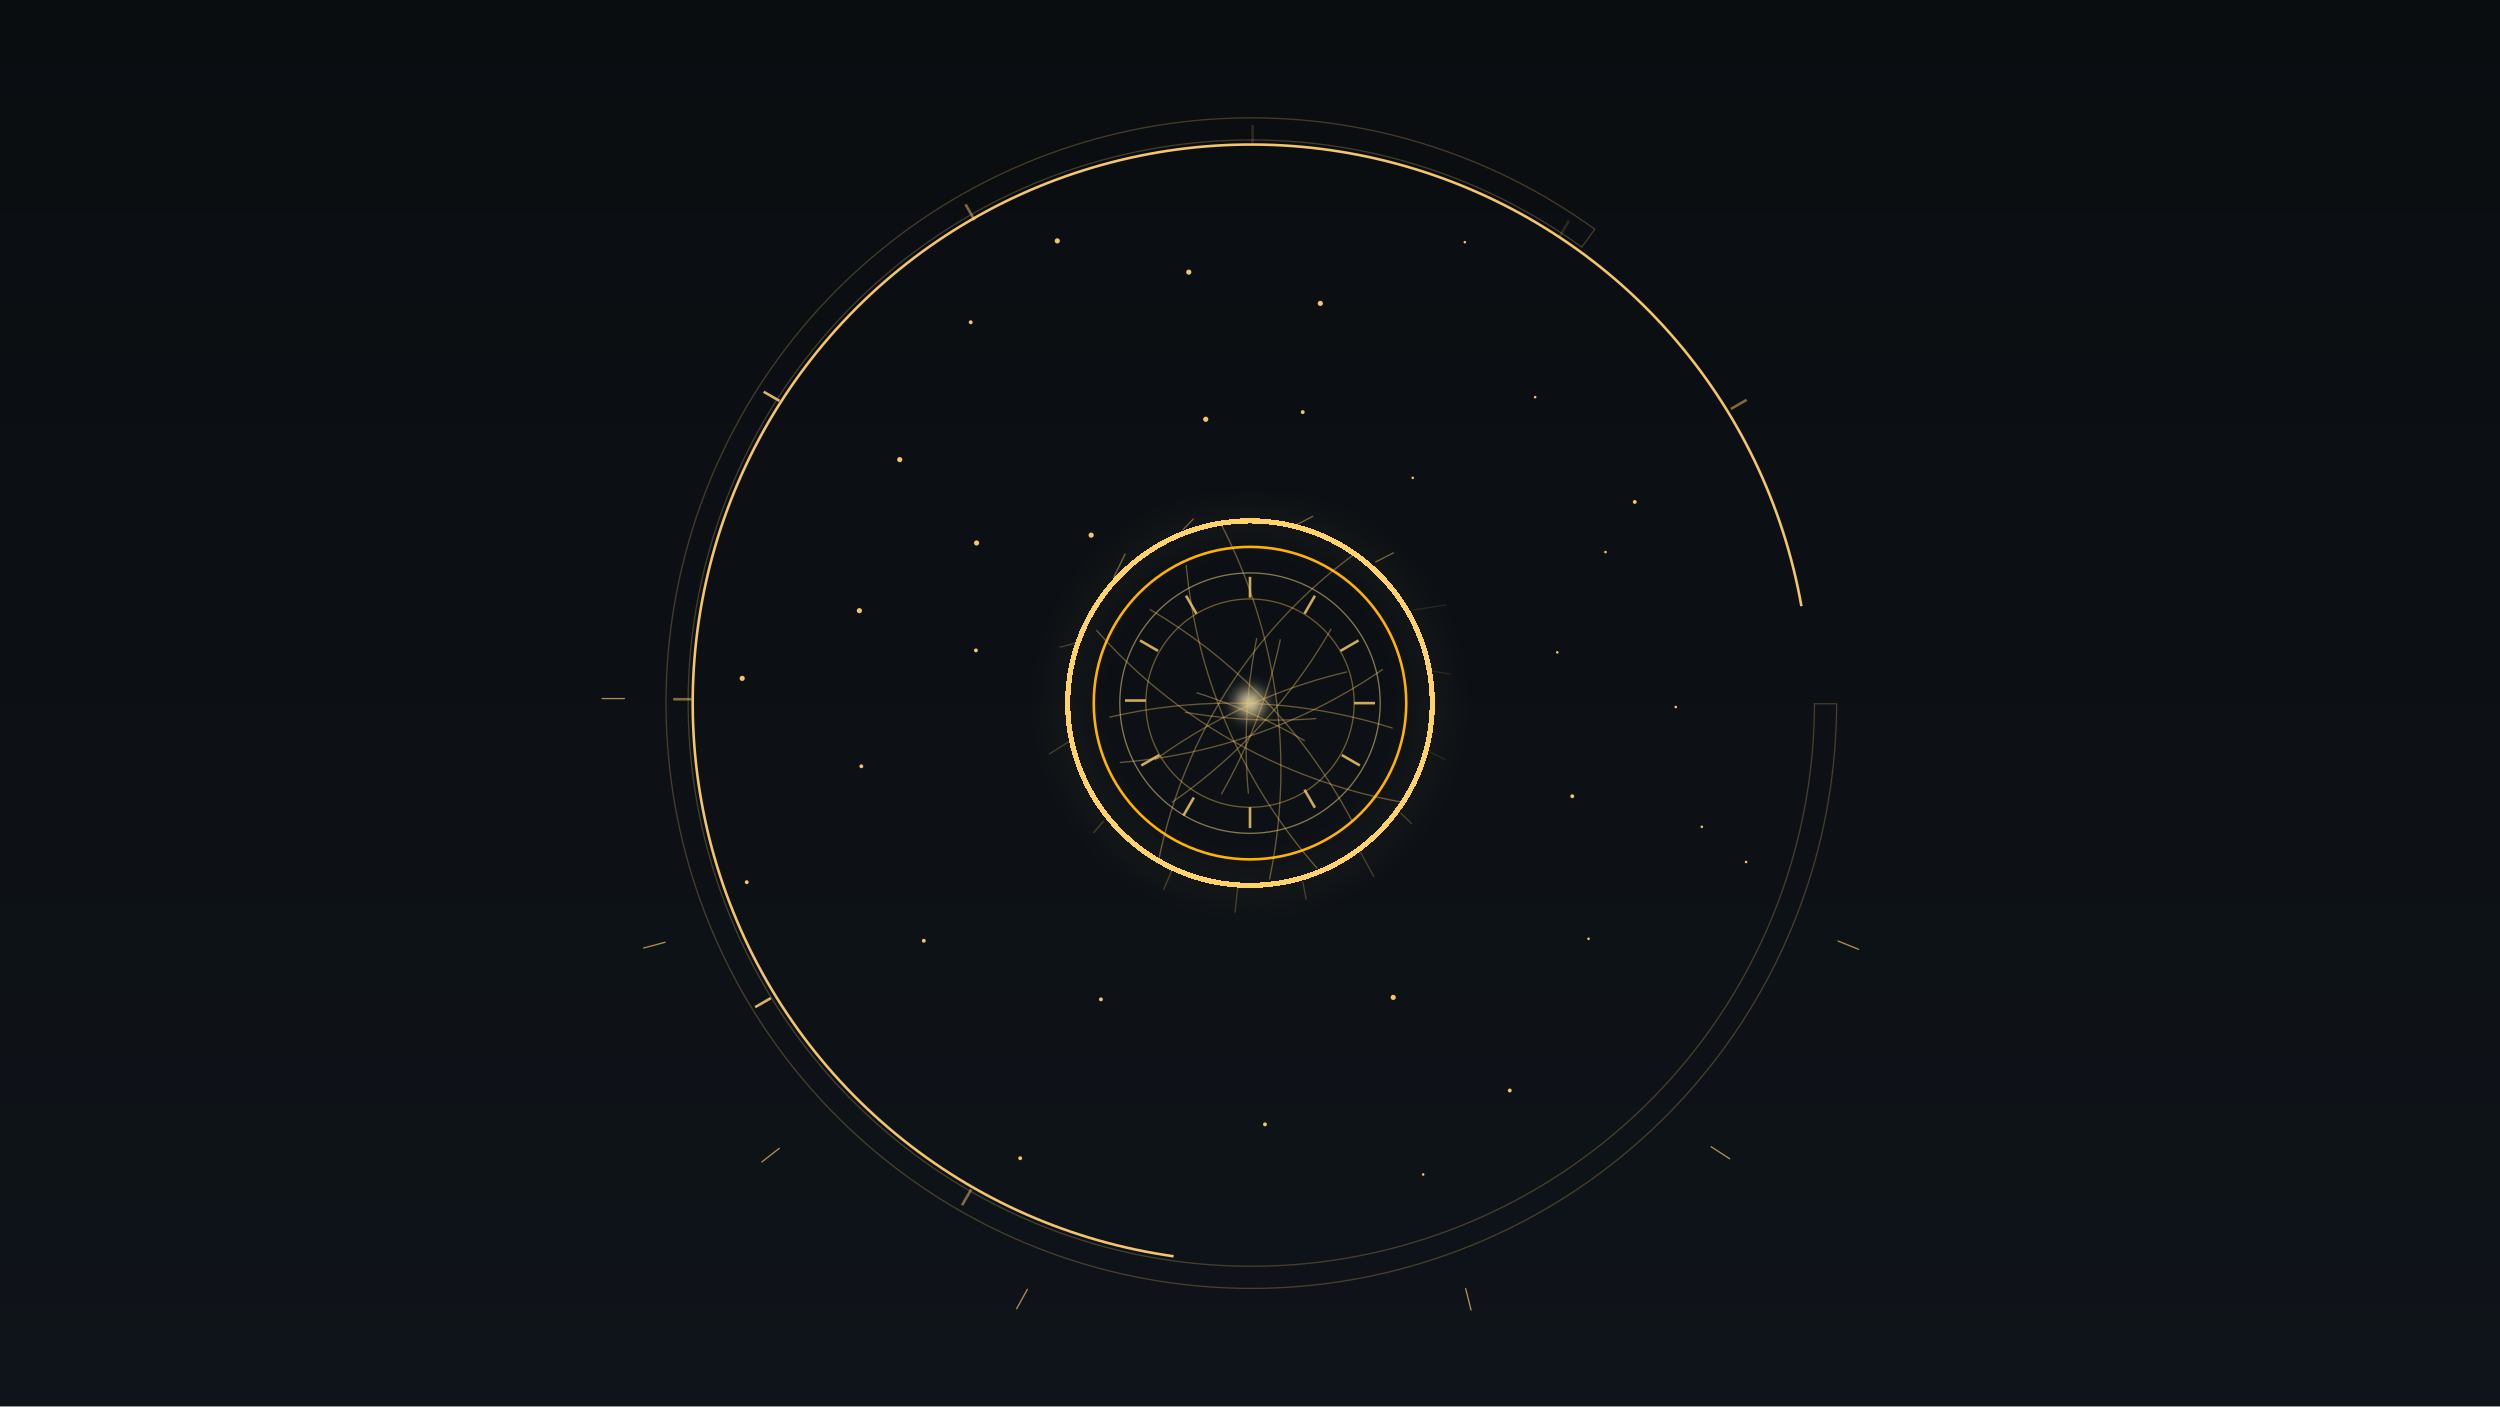
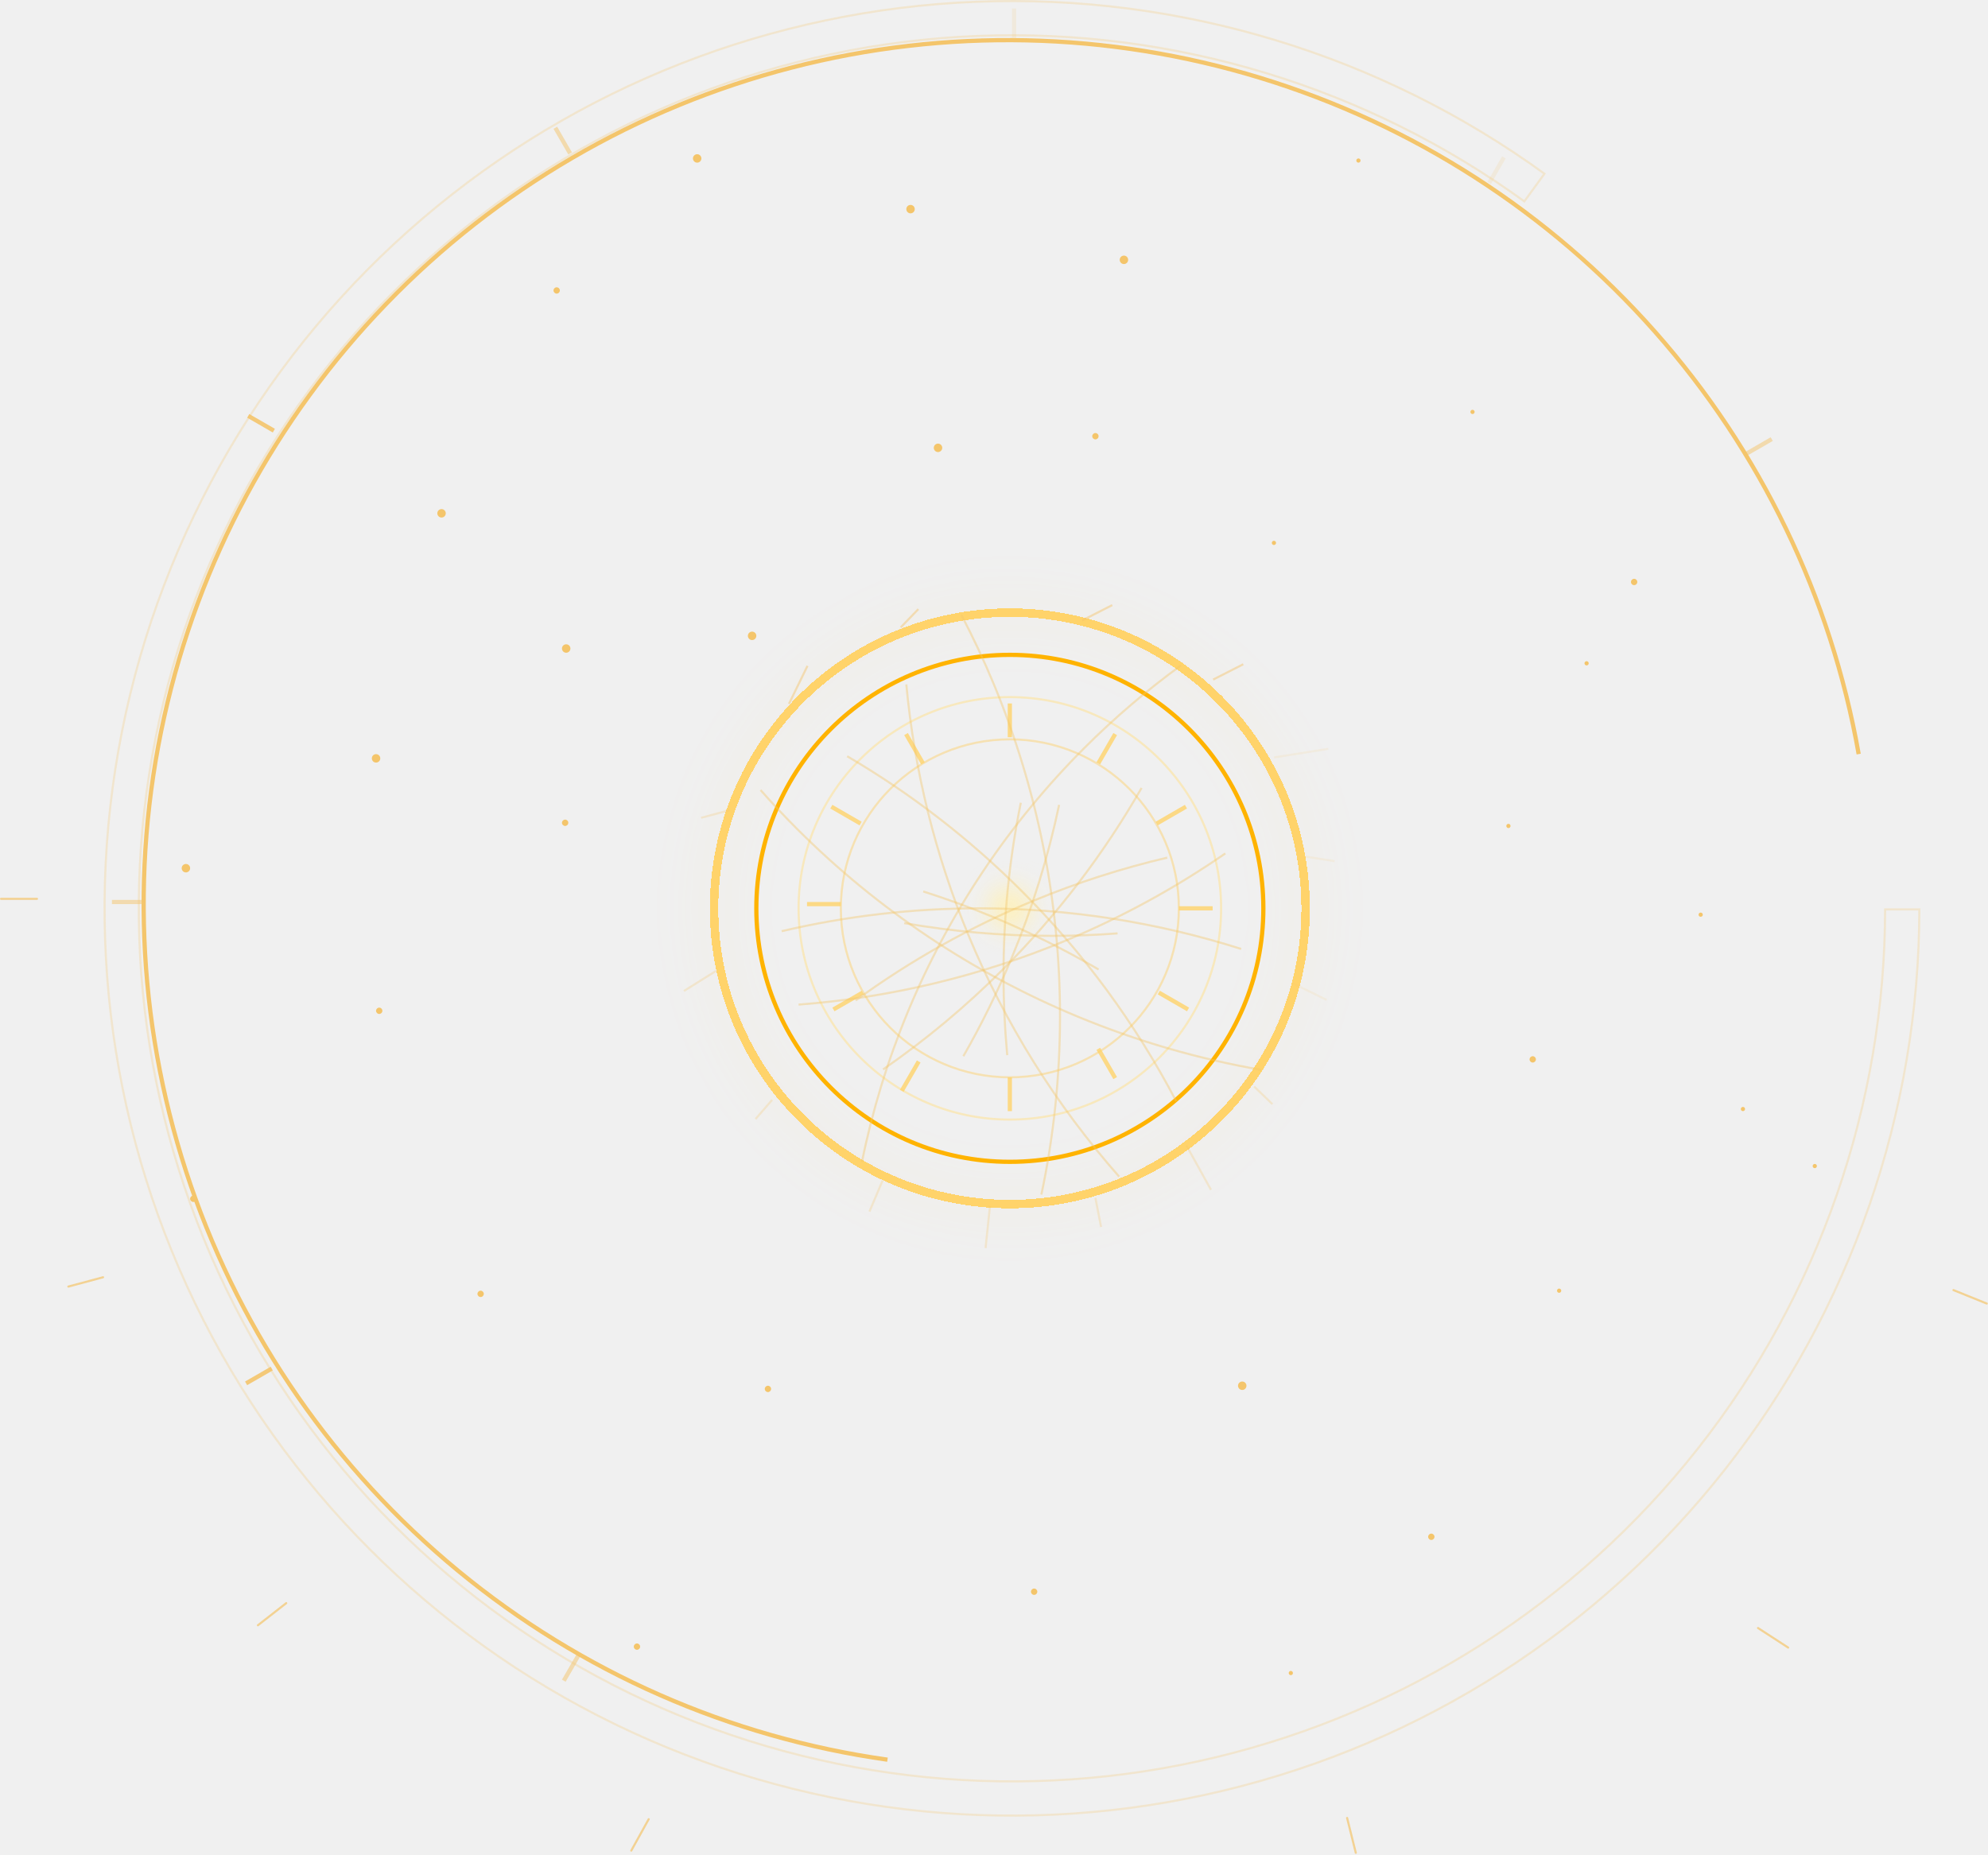
- <svg xmlns="http://www.w3.org/2000/svg" width="1920" height="1080" viewBox="0 0 1920 1080" fill="none">
-   <rect width="1920" height="1080" fill="#1E1E1E" />
-   <rect width="1920" height="1080" fill="url(#paint0_linear_0_1)" />
-   <g filter="url(#filter0_d_0_1)">
-     <circle cx="960" cy="540" r="140" stroke="#FFD36A" stroke-width="4" shape-rendering="crispEdges" />
+ <svg xmlns="http://www.w3.org/2000/svg" width="941" height="878" viewBox="0 0 941 878" fill="none">
+   <g filter="url(#filter0_d_51_2)">
+     <circle cx="478" cy="430" r="140" stroke="#FFD36A" stroke-width="4" shape-rendering="crispEdges" />
  </g>
-   <circle cx="960" cy="540" r="120" stroke="#FFB300" stroke-width="2" />
-   <circle cx="960" cy="540" r="100" stroke="#FFE08A" stroke-opacity="0.5" />
-   <circle cx="960" cy="540" r="80" stroke="#FFCC55" stroke-opacity="0.4" />
-   <g filter="url(#filter1_f_0_1)">
-     <circle cx="960" cy="540" r="10" fill="#FFF1B8" />
+   <circle cx="478" cy="430" r="120" stroke="#FFB300" stroke-width="2" />
+   <circle cx="478" cy="430" r="100" stroke="#FFE08A" stroke-opacity="0.5" />
+   <circle cx="478" cy="430" r="80" stroke="#FFCC55" stroke-opacity="0.4" />
+   <g filter="url(#filter1_f_51_2)">
+     <circle cx="478" cy="430" r="10" fill="#FFF1B8" />
  </g>
-   <rect x="959" y="443" width="2" height="16" fill="#FFD36A" fill-opacity="0.8" />
-   <rect x="910" y="458" width="2" height="16" transform="rotate(-30 910 458)" fill="#FFD36A" fill-opacity="0.8" />
-   <rect x="875" y="492.732" width="2" height="16" transform="rotate(-60 875 492.732)" fill="#FFD36A" fill-opacity="0.8" />
-   <rect x="864" y="539" width="2" height="16" transform="rotate(-90 864 539)" fill="#FFD36A" fill-opacity="0.8" />
-   <rect x="877" y="588.732" width="2" height="16" transform="rotate(-120 877 588.732)" fill="#FFD36A" fill-opacity="0.8" />
-   <rect x="909.732" y="626.856" width="2" height="16" transform="rotate(-150 909.732 626.856)" fill="#FFD36A" fill-opacity="0.8" />
-   <rect x="961" y="636" width="2" height="16" transform="rotate(180 961 636)" fill="#FFD36A" fill-opacity="0.8" />
-   <rect x="1010.73" y="619.856" width="2" height="16" transform="rotate(150 1010.73 619.856)" fill="#FFD36A" fill-opacity="0.8" />
-   <rect x="1044.86" y="587" width="2" height="16" transform="rotate(120 1044.86 587)" fill="#FFD36A" fill-opacity="0.8" />
-   <rect x="1056" y="539" width="2" height="16" transform="rotate(90 1056 539)" fill="#FFD36A" fill-opacity="0.8" />
-   <rect x="1042.86" y="491" width="2" height="16" transform="rotate(60 1042.86 491)" fill="#FFD36A" fill-opacity="0.8" />
-   <rect x="1009" y="457" width="2" height="16" transform="rotate(30 1009 457)" fill="#FFD36A" fill-opacity="0.8" />
-   <path d="M860 585.574C903.161 582.297 945.598 572.192 985.709 555.578C1012.61 544.436 1038.17 530.486 1062 514" stroke="#F4C56B" stroke-opacity="0.4" />
-   <path d="M910 547C933.063 551.001 956.481 553.027 980 553.027C990.36 553.027 1000.7 552.634 1011 551.852" stroke="#F4C56B" stroke-opacity="0.4" />
-   <path d="M842 484C847.612 490.358 853.428 496.548 859.44 502.56C897.466 540.586 942.609 570.749 992.292 591.329C1020.25 602.908 1049.33 611.325 1079 616.473" stroke="#F4C56B" stroke-opacity="0.4" />
-   <path d="M911 434C914.798 474.747 924.689 514.768 940.404 552.709C957.73 594.536 981.849 633.146 1011.73 667" stroke="#F4C56B" stroke-opacity="0.4" />
-   <path d="M965.192 490C959.757 516.76 957 544.062 957 571.5C957 584.209 957.592 596.889 958.767 609.5" stroke="#F4C56B" stroke-opacity="0.4" />
-   <path d="M1041 425C1024.8 436.792 1009.5 449.855 995.259 464.089C959.442 499.894 931.029 542.401 911.645 589.183C902.151 612.095 894.914 635.813 890 660" stroke="#F4C56B" stroke-opacity="0.4" />
-   <path d="M1034.5 516C1012.96 521.051 991.823 527.85 971.291 536.354C941.358 548.753 913.073 564.63 887 583.61" stroke="#F4C56B" stroke-opacity="0.4" />
-   <path d="M1069.5 559.225C1029.47 546.506 987.645 540 945.5 540C913.947 540 882.576 543.646 852 550.817" stroke="#F4C56B" stroke-opacity="0.4" />
-   <path d="M1002 568.946C985.863 559.492 969.063 551.134 951.709 543.946C940.963 539.495 930.049 535.511 919 532" stroke="#F4C56B" stroke-opacity="0.4" />
-   <path d="M1038.75 631.329C1019.57 594.693 994.904 561.112 965.56 531.769C940.817 507.025 913.06 485.611 883 468" stroke="#F4C56B" stroke-opacity="0.4" />
-   <path d="M974.933 675.5C980.779 647.781 983.746 619.464 983.746 591C983.746 537.224 973.154 483.974 952.575 434.291C947.876 422.947 942.678 411.84 937 401" stroke="#F4C56B" stroke-opacity="0.4" />
-   <path d="M983.331 491C978.133 515.648 970.659 539.824 960.972 563.209C954.302 579.312 946.625 594.938 938 610" stroke="#F4C56B" stroke-opacity="0.4" />
-   <path d="M1022.36 483C1004.37 514.408 982.261 543.36 956.56 569.06C939.121 586.5 920.185 602.285 900 616.251" stroke="#F4C56B" stroke-opacity="0.4" />
-   <path d="M901.295 964.825C822.948 953.814 749.171 921.352 688.122 871.027C627.074 820.702 581.131 754.476 555.373 679.669C529.614 604.862 525.045 524.389 542.169 447.147C559.293 369.906 597.444 298.904 652.403 241.992C707.363 185.079 776.99 144.474 853.587 124.665C930.184 104.855 1010.77 106.614 1086.43 129.745C1162.09 152.877 1229.88 196.481 1282.3 255.736C1334.73 314.991 1369.74 387.59 1383.48 465.505" stroke="#F4C56B" stroke-width="2" />
-   <mask id="path-32-inside-1_0_1" fill="white">
-     <path d="M1411 540C1411 641.079 1376.97 739.214 1314.39 818.592C1251.82 897.971 1164.34 953.97 1066.05 977.566C967.765 1001.16 864.397 990.982 772.603 948.664C680.809 906.347 605.936 834.357 560.047 744.296C514.158 654.234 499.927 551.346 519.647 452.209C539.366 353.073 591.888 263.463 668.748 197.817C745.609 132.172 842.332 94.315 943.333 90.347C1044.33 86.379 1143.73 116.53 1225.5 175.942L1214.92 190.505C1136.42 133.469 1041 104.523 944.04 108.333C847.079 112.143 754.225 148.485 680.438 211.505C606.652 274.524 556.231 360.55 537.301 455.721C518.37 550.892 532.032 649.665 576.085 736.124C620.138 822.583 692.017 891.693 780.139 932.318C868.261 972.943 967.494 982.716 1061.85 960.064C1156.2 937.411 1240.18 883.652 1300.26 807.449C1360.33 731.245 1393 637.035 1393 540H1411Z" />
+   <rect x="477" y="333" width="2" height="16" fill="#FFD36A" fill-opacity="0.8" />
+   <rect x="428" y="348" width="2" height="16" transform="rotate(-30 428 348)" fill="#FFD36A" fill-opacity="0.8" />
+   <rect x="393" y="382.732" width="2" height="16" transform="rotate(-60 393 382.732)" fill="#FFD36A" fill-opacity="0.8" />
+   <rect x="382" y="429" width="2" height="16" transform="rotate(-90 382 429)" fill="#FFD36A" fill-opacity="0.8" />
+   <rect x="395" y="478.732" width="2" height="16" transform="rotate(-120 395 478.732)" fill="#FFD36A" fill-opacity="0.8" />
+   <rect x="427.732" y="516.857" width="2" height="16" transform="rotate(-150 427.732 516.857)" fill="#FFD36A" fill-opacity="0.8" />
+   <rect x="479" y="526" width="2" height="16" transform="rotate(180 479 526)" fill="#FFD36A" fill-opacity="0.8" />
+   <rect x="528.732" y="509.857" width="2" height="16" transform="rotate(150 528.732 509.857)" fill="#FFD36A" fill-opacity="0.8" />
+   <rect x="562.856" y="477" width="2" height="16" transform="rotate(120 562.856 477)" fill="#FFD36A" fill-opacity="0.8" />
+   <rect x="574" y="429" width="2" height="16" transform="rotate(90 574 429)" fill="#FFD36A" fill-opacity="0.8" />
+   <rect x="560.856" y="381" width="2" height="16" transform="rotate(60 560.856 381)" fill="#FFD36A" fill-opacity="0.8" />
+   <rect x="527" y="347" width="2" height="16" transform="rotate(30 527 347)" fill="#FFD36A" fill-opacity="0.8" />
+   <path d="M378 475.574C421.161 472.297 463.598 462.192 503.709 445.578C530.606 434.437 556.173 420.486 580 404" stroke="#F4C56B" stroke-opacity="0.4" />
+   <path d="M428 437C451.063 441.001 474.481 443.027 498 443.027C508.36 443.027 518.701 442.634 529 441.852" stroke="#F4C56B" stroke-opacity="0.4" />
+   <path d="M360 374C365.612 380.358 371.428 386.548 377.44 392.56C415.466 430.586 460.609 460.75 510.292 481.329C538.246 492.908 567.329 501.325 597 506.473" stroke="#F4C56B" stroke-opacity="0.4" />
+   <path d="M429 324C432.798 364.747 442.689 404.768 458.404 442.709C475.73 484.537 499.849 523.146 529.733 557" stroke="#F4C56B" stroke-opacity="0.4" />
+   <path d="M483.192 380C477.757 406.761 475 434.062 475 461.5C475 474.21 475.592 486.89 476.767 499.5" stroke="#F4C56B" stroke-opacity="0.4" />
+   <path d="M559 315C542.795 326.792 527.498 339.855 513.259 354.089C477.442 389.894 449.029 432.401 429.645 479.183C420.151 502.095 412.914 525.813 408 550" stroke="#F4C56B" stroke-opacity="0.4" />
+   <path d="M552.5 406C530.964 411.051 509.823 417.85 489.291 426.354C459.358 438.753 431.073 454.63 405 473.61" stroke="#F4C56B" stroke-opacity="0.4" />
+   <path d="M587.5 449.226C547.466 436.506 505.645 430 463.5 430C431.947 430 400.576 433.647 370 440.817" stroke="#F4C56B" stroke-opacity="0.4" />
+   <path d="M520 458.946C503.863 449.492 487.063 441.135 469.709 433.946C458.963 429.495 448.049 425.511 437 422" stroke="#F4C56B" stroke-opacity="0.4" />
+   <path d="M556.754 521.329C537.565 484.694 512.904 451.112 483.56 421.769C458.817 397.026 431.06 375.611 401 358" stroke="#F4C56B" stroke-opacity="0.4" />
+   <path d="M492.933 565.5C498.779 537.782 501.746 509.465 501.746 481C501.746 427.224 491.154 373.974 470.575 324.291C465.876 312.947 460.678 301.84 455 291" stroke="#F4C56B" stroke-opacity="0.4" />
+   <path d="M501.331 381C496.133 405.649 488.659 429.824 478.972 453.209C472.302 469.312 464.625 484.939 456 500" stroke="#F4C56B" stroke-opacity="0.4" />
+   <path d="M540.356 373C522.37 404.408 500.261 433.36 474.56 459.06C457.121 476.5 438.185 492.285 418 506.251" stroke="#F4C56B" stroke-opacity="0.4" />
+   <path d="M420.078 833.02C345.384 822.522 275.047 791.573 216.844 743.595C158.641 695.616 114.84 632.477 90.283 561.158C65.726 489.838 61.369 413.117 77.695 339.476C94.021 265.836 130.393 198.144 182.79 143.885C235.187 89.626 301.568 50.914 374.595 32.028C447.621 13.142 524.447 14.818 596.58 36.871C668.713 58.925 733.342 100.496 783.323 156.989C833.303 213.481 866.688 282.695 879.786 356.978" stroke="#F4C56B" stroke-width="2" />
+   <mask id="path-32-inside-1_51_2" fill="white">
+     <path d="M909 430C909 526.586 876.482 620.36 816.686 696.211C756.89 772.061 673.299 825.572 579.382 848.119C485.464 870.667 386.69 860.938 298.976 820.502C211.262 780.065 139.716 711.275 95.867 625.216C52.018 539.157 38.419 440.842 57.262 346.111C76.105 251.381 126.293 165.753 199.737 103.026C273.182 40.298 365.607 4.124 462.118 0.332C558.63 -3.46 653.608 25.351 731.748 82.123L721.638 96.038C646.623 41.537 555.445 13.878 462.793 17.518C370.142 21.159 281.415 55.886 210.908 116.105C140.401 176.323 92.221 258.526 74.132 349.467C56.043 440.408 69.097 534.791 111.193 617.407C153.288 700.024 221.972 766.062 306.177 804.882C390.383 843.701 485.206 853.04 575.366 831.394C665.527 809.749 745.775 758.379 803.179 685.562C860.583 612.745 891.8 522.723 891.8 430L909 430Z" />
  </mask>
-   <path d="M1411 540C1411 641.079 1376.97 739.214 1314.39 818.592C1251.82 897.971 1164.34 953.97 1066.05 977.566C967.765 1001.16 864.397 990.982 772.603 948.664C680.809 906.347 605.936 834.357 560.047 744.296C514.158 654.234 499.927 551.346 519.647 452.209C539.366 353.073 591.888 263.463 668.748 197.817C745.609 132.172 842.332 94.315 943.333 90.347C1044.33 86.379 1143.73 116.53 1225.5 175.942L1214.92 190.505C1136.42 133.469 1041 104.523 944.04 108.333C847.079 112.143 754.225 148.485 680.438 211.505C606.652 274.524 556.231 360.55 537.301 455.721C518.37 550.892 532.032 649.665 576.085 736.124C620.138 822.583 692.017 891.693 780.139 932.318C868.261 972.943 967.494 982.716 1061.85 960.064C1156.2 937.411 1240.18 883.652 1300.26 807.449C1360.33 731.245 1393 637.035 1393 540H1411Z" stroke="#F4C56B" stroke-opacity="0.25" stroke-width="2" mask="url(#path-32-inside-1_0_1)" />
-   <rect x="961.5" y="96.5" width="1" height="13" stroke="#F4C56B" stroke-opacity="0.15" />
-   <rect x="1204.18" y="169.683" width="1" height="13" transform="rotate(30 1204.18 169.683)" stroke="#F4C56B" stroke-opacity="0.15" />
-   <rect x="1340.75" y="306.879" width="1" height="13" transform="rotate(60 1340.75 306.879)" stroke="#F4C56B" stroke-opacity="0.5" />
-   <rect x="741.317" y="157.621" width="1" height="13" transform="rotate(-30 741.317 157.621)" stroke="#F4C56B" stroke-opacity="0.5" />
-   <rect x="517.5" y="537.5" width="1" height="13" transform="rotate(-90 517.5 537.5)" stroke="#F4C56B" stroke-opacity="0.5" />
-   <rect x="739.549" y="925.441" width="1" height="13" transform="rotate(-150 739.549 925.441)" stroke="#F4C56B" stroke-opacity="0.5" />
-   <rect x="580.621" y="773.683" width="1" height="13" transform="rotate(-120 580.621 773.683)" stroke="#F4C56B" stroke-opacity="0.9" />
-   <rect x="586.683" y="301.549" width="1" height="13" transform="rotate(-60 586.683 301.549)" stroke="#F4C56B" stroke-opacity="0.9" />
-   <line x1="813.871" y1="497.141" x2="827.394" y2="493.517" stroke="#F4C56B" stroke-opacity="0.25" />
-   <line x1="805.735" y1="579.115" x2="821" y2="569.576" stroke="#F4C56B" stroke-opacity="0.25" />
-   <line x1="839.623" y1="639.728" x2="847.495" y2="630.672" stroke="#F4C56B" stroke-opacity="0.25" />
-   <line x1="893.54" y1="683.533" x2="899.791" y2="668.805" stroke="#F4C56B" stroke-opacity="0.25" />
-   <line x1="948.503" y1="700.838" x2="950.593" y2="680.948" stroke="#F4C56B" stroke-opacity="0.25" />
-   <line x1="1003.18" y1="690.838" x2="1000.51" y2="677.095" stroke="#F4C56B" stroke-opacity="0.25" />
-   <line x1="1055.2" y1="673.233" x2="1043.56" y2="652.242" stroke="#F4C56B" stroke-opacity="0.25" />
-   <line x1="1084.28" y1="632.696" x2="1075.65" y2="624.36" stroke="#F4C56B" stroke-opacity="0.25" />
-   <line x1="1109.96" y1="583.34" x2="1093.78" y2="575.449" stroke="#F4C56B" stroke-opacity="0.12" />
-   <line x1="1113.75" y1="517.684" x2="1099.92" y2="515.494" stroke="#F4C56B" stroke-opacity="0.12" />
-   <line x1="1110.76" y1="464.494" x2="1085.08" y2="468.561" stroke="#F4C56B" stroke-opacity="0.12" />
-   <line x1="1070.48" y1="424.446" x2="1056.23" y2="431.709" stroke="#F4C56B" stroke-opacity="0.45" />
-   <line x1="1008.48" y1="396.446" x2="994.227" y2="403.709" stroke="#F4C56B" stroke-opacity="0.45" />
-   <line x1="916.696" y1="398.347" x2="908.36" y2="406.979" stroke="#F4C56B" stroke-opacity="0.45" />
-   <line x1="864.217" y1="425.219" x2="855.449" y2="443.195" stroke="#F4C56B" stroke-opacity="0.45" />
-   <circle cx="745.5" cy="247.5" r="1.5" fill="#F4C56B" />
-   <circle cx="1000.5" cy="316.5" r="1.5" fill="#F4C56B" />
-   <circle cx="1255.5" cy="385.5" r="1.5" fill="#F4C56B" />
-   <circle cx="1207.5" cy="611.5" r="1.5" fill="#F4C56B" />
-   <circle cx="1159.5" cy="837.5" r="1.5" fill="#F4C56B" />
-   <circle cx="971.5" cy="863.5" r="1.5" fill="#F4C56B" />
-   <circle cx="783.5" cy="889.5" r="1.5" fill="#F4C56B" />
-   <circle cx="845.5" cy="767.5" r="1.5" fill="#F4C56B" />
-   <circle cx="709.5" cy="722.5" r="1.5" fill="#F4C56B" />
-   <circle cx="573.5" cy="677.5" r="1.5" fill="#F4C56B" />
-   <circle cx="661.5" cy="588.5" r="1.5" fill="#F4C56B" />
-   <circle cx="749.5" cy="499.5" r="1.5" fill="#F4C56B" />
-   <circle cx="838" cy="411" r="2" fill="#F4C56B" />
-   <circle cx="926" cy="322" r="2" fill="#F4C56B" />
-   <circle cx="1014" cy="233" r="2" fill="#F4C56B" />
-   <circle cx="913" cy="209" r="2" fill="#F4C56B" />
-   <circle cx="812" cy="185" r="2" fill="#F4C56B" />
-   <circle cx="691" cy="353" r="2" fill="#F4C56B" />
-   <circle cx="570" cy="521" r="2" fill="#F4C56B" />
-   <circle cx="660" cy="469" r="2" fill="#F4C56B" />
-   <circle cx="750" cy="417" r="2" fill="#F4C56B" />
-   <circle cx="1070" cy="766" r="2" fill="#F4C56B" />
-   <circle cx="1220" cy="721" r="1" fill="#F4C56B" />
-   <circle cx="1307" cy="635" r="1" fill="#F4C56B" />
-   <circle cx="1196" cy="501" r="1" fill="#F4C56B" />
-   <circle cx="1085" cy="367" r="1" fill="#F4C56B" />
-   <circle cx="1125" cy="186" r="1" fill="#F4C56B" />
-   <circle cx="1179" cy="305" r="1" fill="#F4C56B" />
-   <circle cx="1233" cy="424" r="1" fill="#F4C56B" />
-   <circle cx="1287" cy="543" r="1" fill="#F4C56B" />
-   <circle cx="1341" cy="662" r="1" fill="#F4C56B" />
-   <circle cx="1093" cy="902" r="1" fill="#F4C56B" />
-   <line x1="462.5" y1="536.5" x2="479.5" y2="536.5" stroke="#F4C56B" stroke-opacity="0.7" stroke-linecap="round" />
-   <line x1="494.354" y1="728.046" x2="510.774" y2="723.646" stroke="#F4C56B" stroke-opacity="0.7" stroke-linecap="round" />
-   <line x1="1411.65" y1="722.724" x2="1427.41" y2="729.092" stroke="#F4C56B" stroke-opacity="0.7" stroke-linecap="round" />
-   <line x1="585.086" y1="892.38" x2="598.482" y2="881.914" stroke="#F4C56B" stroke-opacity="0.7" stroke-linecap="round" />
-   <line x1="780.805" y1="1005.06" x2="789.047" y2="990.195" stroke="#F4C56B" stroke-opacity="0.7" stroke-linecap="round" />
-   <line x1="1129.75" y1="1006.1" x2="1125.64" y2="989.606" stroke="#F4C56B" stroke-opacity="0.7" stroke-linecap="round" />
-   <line x1="1328.4" y1="889.951" x2="1314.15" y2="880.692" stroke="#F4C56B" stroke-opacity="0.7" stroke-linecap="round" />
+   <path d="M909 430C909 526.586 876.482 620.36 816.686 696.211C756.89 772.061 673.299 825.572 579.382 848.119C485.464 870.667 386.69 860.938 298.976 820.502C211.262 780.065 139.716 711.275 95.867 625.216C52.018 539.157 38.419 440.842 57.262 346.111C76.105 251.381 126.293 165.753 199.737 103.026C273.182 40.298 365.607 4.124 462.118 0.332C558.63 -3.46 653.608 25.351 731.748 82.123L721.638 96.038C646.623 41.537 555.445 13.878 462.793 17.518C370.142 21.159 281.415 55.886 210.908 116.105C140.401 176.323 92.221 258.526 74.132 349.467C56.043 440.408 69.097 534.791 111.193 617.407C153.288 700.024 221.972 766.062 306.177 804.882C390.383 843.701 485.206 853.04 575.366 831.394C665.527 809.749 745.775 758.379 803.179 685.562C860.583 612.745 891.8 522.723 891.8 430L909 430Z" stroke="#F4C56B" stroke-opacity="0.25" stroke-width="2" mask="url(#path-32-inside-1_51_2)" />
+   <rect x="479.5" y="4.5" width="1" height="13" stroke="#F4C56B" stroke-opacity="0.15" />
+   <rect x="711.183" y="74.683" width="1" height="13" transform="rotate(30 711.183 74.6832)" stroke="#F4C56B" stroke-opacity="0.15" />
+   <rect x="837.941" y="207.683" width="1" height="13" transform="rotate(60 837.941 207.683)" stroke="#F4C56B" stroke-opacity="0.5" />
+   <rect x="262.683" y="61.183" width="1" height="13" transform="rotate(-30 262.683 61.1832)" stroke="#F4C56B" stroke-opacity="0.5" />
+   <rect x="53.5" y="427.5" width="1" height="13" transform="rotate(-90 53.5 427.5)" stroke="#F4C56B" stroke-opacity="0.5" />
+   <rect x="267.549" y="795.441" width="1" height="13" transform="rotate(-150 267.549 795.441)" stroke="#F4C56B" stroke-opacity="0.5" />
+   <rect x="117.183" y="655.049" width="1" height="13" transform="rotate(-120 117.183 655.049)" stroke="#F4C56B" stroke-opacity="0.9" />
+   <rect x="117.683" y="197.549" width="1" height="13" transform="rotate(-60 117.683 197.549)" stroke="#F4C56B" stroke-opacity="0.9" />
+   <line x1="331.871" y1="387.141" x2="345.394" y2="383.517" stroke="#F4C56B" stroke-opacity="0.25" />
+   <line x1="323.735" y1="469.115" x2="339" y2="459.576" stroke="#F4C56B" stroke-opacity="0.25" />
+   <line x1="357.623" y1="529.729" x2="365.495" y2="520.672" stroke="#F4C56B" stroke-opacity="0.25" />
+   <line x1="411.54" y1="573.533" x2="417.791" y2="558.805" stroke="#F4C56B" stroke-opacity="0.25" />
+   <line x1="466.503" y1="590.838" x2="468.593" y2="570.948" stroke="#F4C56B" stroke-opacity="0.25" />
+   <line x1="521.181" y1="580.838" x2="518.509" y2="567.096" stroke="#F4C56B" stroke-opacity="0.25" />
+   <line x1="573.198" y1="563.233" x2="561.563" y2="542.243" stroke="#F4C56B" stroke-opacity="0.25" />
+   <line x1="602.285" y1="522.696" x2="593.653" y2="514.36" stroke="#F4C56B" stroke-opacity="0.25" />
+   <line x1="627.959" y1="473.34" x2="611.781" y2="465.45" stroke="#F4C56B" stroke-opacity="0.12" />
+   <line x1="631.749" y1="407.684" x2="617.922" y2="405.494" stroke="#F4C56B" stroke-opacity="0.12" />
+   <line x1="628.758" y1="354.494" x2="603.078" y2="358.561" stroke="#F4C56B" stroke-opacity="0.12" />
+   <line x1="588.483" y1="314.446" x2="574.227" y2="321.71" stroke="#F4C56B" stroke-opacity="0.45" />
+   <line x1="526.483" y1="286.446" x2="512.227" y2="293.71" stroke="#F4C56B" stroke-opacity="0.45" />
+   <line x1="434.696" y1="288.348" x2="426.36" y2="296.98" stroke="#F4C56B" stroke-opacity="0.45" />
+   <line x1="382.217" y1="315.219" x2="373.449" y2="333.195" stroke="#F4C56B" stroke-opacity="0.45" />
+   <circle cx="263.5" cy="137.5" r="1.5" fill="#F4C56B" />
+   <circle cx="518.5" cy="206.5" r="1.5" fill="#F4C56B" />
+   <circle cx="773.5" cy="275.5" r="1.5" fill="#F4C56B" />
+   <circle cx="725.5" cy="501.5" r="1.5" fill="#F4C56B" />
+   <circle cx="677.5" cy="727.5" r="1.5" fill="#F4C56B" />
+   <circle cx="489.5" cy="753.5" r="1.5" fill="#F4C56B" />
+   <circle cx="301.5" cy="779.5" r="1.5" fill="#F4C56B" />
+   <circle cx="363.5" cy="657.5" r="1.5" fill="#F4C56B" />
+   <circle cx="227.5" cy="612.5" r="1.5" fill="#F4C56B" />
+   <circle cx="91.5" cy="567.5" r="1.5" fill="#F4C56B" />
+   <circle cx="179.5" cy="478.5" r="1.5" fill="#F4C56B" />
+   <circle cx="267.5" cy="389.5" r="1.5" fill="#F4C56B" />
+   <circle cx="356" cy="301" r="2" fill="#F4C56B" />
+   <circle cx="444" cy="212" r="2" fill="#F4C56B" />
+   <circle cx="532" cy="123" r="2" fill="#F4C56B" />
+   <circle cx="431" cy="99" r="2" fill="#F4C56B" />
+   <circle cx="330" cy="75" r="2" fill="#F4C56B" />
+   <circle cx="209" cy="243" r="2" fill="#F4C56B" />
+   <circle cx="88" cy="411" r="2" fill="#F4C56B" />
+   <circle cx="178" cy="359" r="2" fill="#F4C56B" />
+   <circle cx="268" cy="307" r="2" fill="#F4C56B" />
+   <circle cx="588" cy="656" r="2" fill="#F4C56B" />
+   <circle cx="738" cy="611" r="1" fill="#F4C56B" />
+   <circle cx="825" cy="525" r="1" fill="#F4C56B" />
+   <circle cx="714" cy="391" r="1" fill="#F4C56B" />
+   <circle cx="603" cy="257" r="1" fill="#F4C56B" />
+   <circle cx="643" cy="76" r="1" fill="#F4C56B" />
+   <circle cx="697" cy="195" r="1" fill="#F4C56B" />
+   <circle cx="751" cy="314" r="1" fill="#F4C56B" />
+   <circle cx="805" cy="433" r="1" fill="#F4C56B" />
+   <circle cx="859" cy="552" r="1" fill="#F4C56B" />
+   <circle cx="611" cy="792" r="1" fill="#F4C56B" />
+   <line x1="0.5" y1="425.5" x2="17.5" y2="425.5" stroke="#F4C56B" stroke-opacity="0.7" stroke-linecap="round" />
+   <line x1="32.354" y1="609.047" x2="48.774" y2="604.647" stroke="#F4C56B" stroke-opacity="0.7" stroke-linecap="round" />
+   <line x1="924.651" y1="610.724" x2="940.413" y2="617.092" stroke="#F4C56B" stroke-opacity="0.7" stroke-linecap="round" />
+   <line x1="122.086" y1="769.38" x2="135.482" y2="758.914" stroke="#F4C56B" stroke-opacity="0.7" stroke-linecap="round" />
+   <line x1="298.805" y1="876.064" x2="307.047" y2="861.195" stroke="#F4C56B" stroke-opacity="0.7" stroke-linecap="round" />
+   <line x1="641.749" y1="877.101" x2="637.636" y2="860.606" stroke="#F4C56B" stroke-opacity="0.7" stroke-linecap="round" />
+   <line x1="846.404" y1="779.951" x2="832.147" y2="770.692" stroke="#F4C56B" stroke-opacity="0.7" stroke-linecap="round" />
  <defs>
-     <filter id="filter0_d_0_1" x="793" y="373" width="334" height="334" filterUnits="userSpaceOnUse" color-interpolation-filters="sRGB">
+     <filter id="filter0_d_51_2" x="311" y="263" width="334" height="334" filterUnits="userSpaceOnUse" color-interpolation-filters="sRGB">
      <feFlood flood-opacity="0" result="BackgroundImageFix" />
      <feColorMatrix in="SourceAlpha" type="matrix" values="0 0 0 0 0 0 0 0 0 0 0 0 0 0 0 0 0 0 127 0" result="hardAlpha" />
      <feOffset />
      <feGaussianBlur stdDeviation="12.5" />
      <feComposite in2="hardAlpha" operator="out" />
      <feColorMatrix type="matrix" values="0 0 0 0 1 0 0 0 0 0.827 0 0 0 0 0.416 0 0 0 0.2 0" />
-       <feBlend mode="normal" in2="BackgroundImageFix" result="effect1_dropShadow_0_1" />
-       <feBlend mode="normal" in="SourceGraphic" in2="effect1_dropShadow_0_1" result="shape" />
+       <feBlend mode="normal" in2="BackgroundImageFix" result="effect1_dropShadow_51_2" />
+       <feBlend mode="normal" in="SourceGraphic" in2="effect1_dropShadow_51_2" result="shape" />
    </filter>
-     <filter id="filter1_f_0_1" x="938" y="518" width="44" height="44" filterUnits="userSpaceOnUse" color-interpolation-filters="sRGB">
+     <filter id="filter1_f_51_2" x="456" y="408" width="44" height="44" filterUnits="userSpaceOnUse" color-interpolation-filters="sRGB">
      <feFlood flood-opacity="0" result="BackgroundImageFix" />
      <feBlend mode="normal" in="SourceGraphic" in2="BackgroundImageFix" result="shape" />
-       <feGaussianBlur stdDeviation="6" result="effect1_foregroundBlur_0_1" />
+       <feGaussianBlur stdDeviation="6" result="effect1_foregroundBlur_51_2" />
    </filter>
-     <linearGradient id="paint0_linear_0_1" x1="960" y1="0" x2="960" y2="1080" gradientUnits="userSpaceOnUse">
-       <stop stop-color="#0A0D10" />
-       <stop offset="1" stop-color="#0F141A" />
-     </linearGradient>
  </defs>
</svg>
